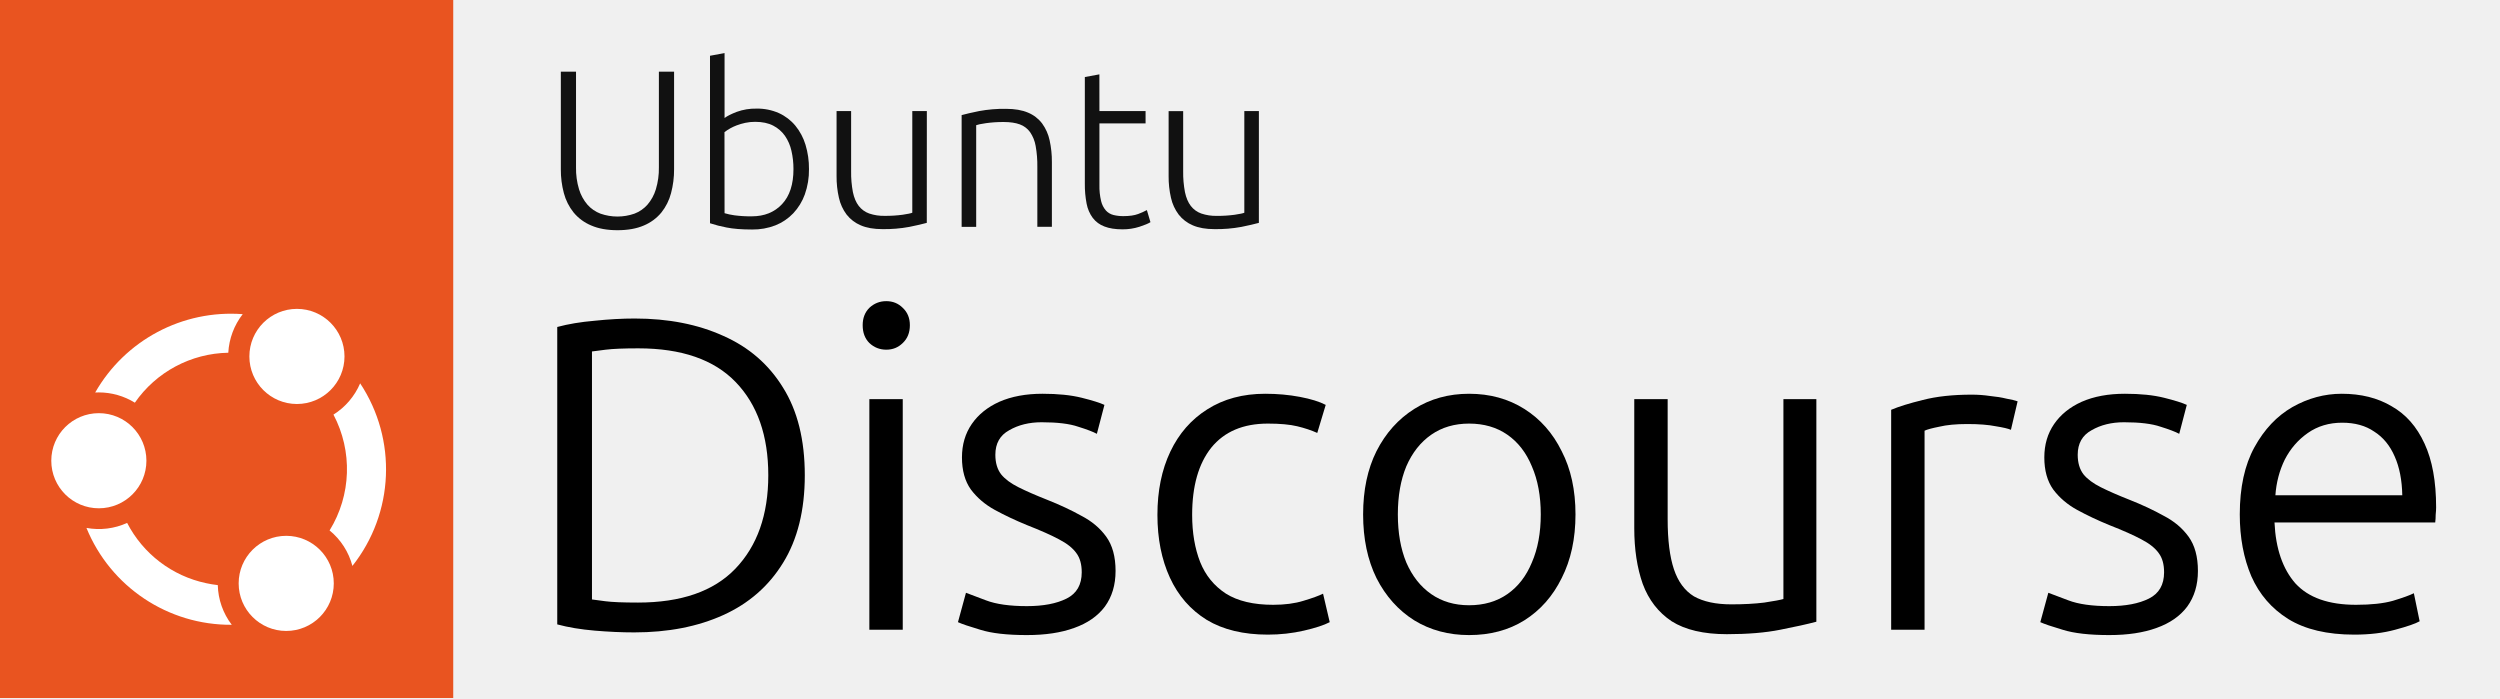
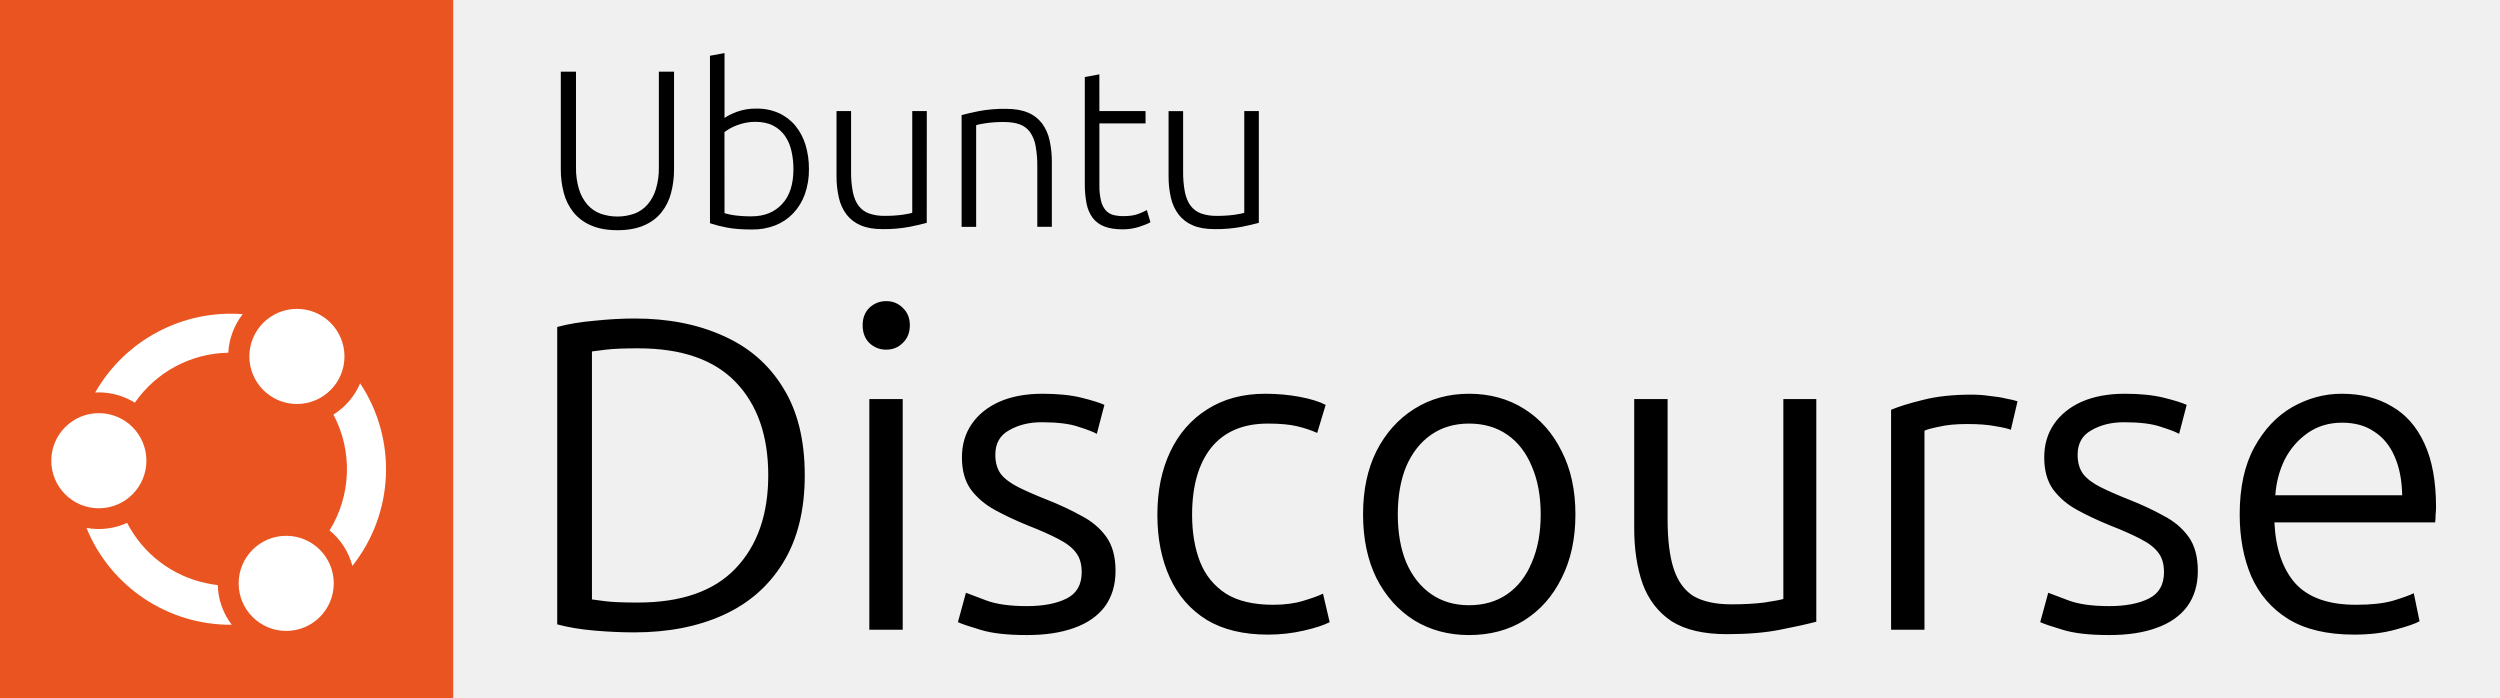
- <svg xmlns="http://www.w3.org/2000/svg" id="Layer_1" data-name="Layer 1" viewBox="0 0 1290.35 360.27" version="1.1" width="1290.35" height="360.27">
-   <defs id="defs4">
-     <rect x="272.106" y="158.492" width="1016.016" height="301.696" id="rect316" />
-     <style id="style2">.cls-1{fill:#e95420;}.cls-2{fill:#fff;}.cls-3{fill:#111;}</style>
-   </defs>
-   <rect class="cls-1" width="233.93" height="360.27" id="rect6" x="0" y="0" />
-   <circle class="cls-2" cx="51.02" cy="237.8" r="24.55" id="circle8" />
-   <circle class="cls-2" cx="153.26" cy="183.97" r="24.55" id="circle10" />
-   <path class="cls-2" d="m 106.39,301 a 59.81,59.81 0 0 1 -40.77,-31.1 35.3,35.3 0 0 1 -21,2.58 80.36,80.36 0 0 0 75,50 35.14,35.14 0 0 1 -7.21,-20.48 60.85,60.85 0 0 1 -6.02,-1 z" id="path12" />
-   <circle class="cls-2" cx="147.73" cy="301.11" r="24.55" id="circle14" />
-   <path class="cls-2" d="m 181.89,292.1 a 80.32,80.32 0 0 0 4,-94.24 35.44,35.44 0 0 1 -13.78,16.14 60.23,60.23 0 0 1 -2,59.78 35.17,35.17 0 0 1 11.78,18.32 z" id="path16" />
-   <path class="cls-2" d="m 49.13,202.59 c 0.62,0 1.24,-0.05 1.87,-0.05 a 35.43,35.43 0 0 1 18.61,5.3 59.89,59.89 0 0 1 48.22,-25.78 35.62,35.62 0 0 1 7.44,-19.91 80.66,80.66 0 0 0 -76.14,40.44 z" id="path18" />
-   <path class="cls-3" d="m 318.71,118.819 q -7.973,0 -13.579,-2.45 a 23.384,23.384 0 0 1 -9.075,-6.704 26.859,26.859 0 0 1 -5.028,-10.002 46.661,46.661 0 0 1 -1.563,-12.31 V 36.983 h 7.841 v 49.356 a 36.978,36.978 0 0 0 1.563,11.384 21.944,21.944 0 0 0 4.332,7.919 16.931,16.931 0 0 0 6.704,4.626 26.491,26.491 0 0 0 17.573,0 16.931,16.931 0 0 0 6.704,-4.626 21.944,21.944 0 0 0 4.332,-7.919 36.978,36.978 0 0 0 1.563,-11.384 V 36.983 h 7.841 v 50.395 a 46.661,46.661 0 0 1 -1.563,12.31 26.859,26.859 0 0 1 -4.993,10.002 23.404,23.404 0 0 1 -9.071,6.704 q -5.601,2.426 -13.579,2.426 z" id="path20" style="stroke-width:0.49" />
-   <path class="cls-3" d="m 373.971,60.911 q 1.96,-1.5 6.297,-3.18 a 28.422,28.422 0 0 1 10.232,-1.676 27.295,27.295 0 0 1 11.501,2.313 23.894,23.894 0 0 1 8.492,6.473 28.559,28.559 0 0 1 5.263,9.884 41.893,41.893 0 0 1 1.789,12.54 37.439,37.439 0 0 1 -2.137,13.064 28.054,28.054 0 0 1 -6.013,9.801 25.844,25.844 0 0 1 -9.232,6.204 32.087,32.087 0 0 1 -11.976,2.127 q -7.978,0 -13.177,-1.039 a 67.228,67.228 0 0 1 -8.551,-2.195 V 28.785 l 7.512,-1.387 z m 0,49.126 a 33.734,33.734 0 0 0 5.121,1.098 62.406,62.406 0 0 0 8.958,0.519 q 9.708,0 15.608,-6.302 5.9,-6.302 5.88,-18.087 a 41.197,41.197 0 0 0 -1.044,-9.423 21.988,21.988 0 0 0 -3.352,-7.743 16.784,16.784 0 0 0 -6.067,-5.258 q -3.759,-1.96 -9.311,-1.96 a 24.164,24.164 0 0 0 -5.087,0.519 30.171,30.171 0 0 0 -4.503,1.328 24.757,24.757 0 0 0 -6.243,3.469 z" id="path22" style="stroke-width:0.49" />
-   <path class="cls-3" d="m 478.353,115.031 q -3.352,0.926 -9.017,2.078 a 70.751,70.751 0 0 1 -13.868,1.156 q -6.704,0 -11.212,-1.96 a 18.166,18.166 0 0 1 -7.282,-5.547 22.483,22.483 0 0 1 -3.979,-8.698 48.337,48.337 0 0 1 -1.21,-11.212 V 57.329 h 7.512 v 31.093 a 53.046,53.046 0 0 0 0.921,10.746 q 0.926,4.41 3.009,7.11 a 11.702,11.702 0 0 0 5.39,3.92 23.394,23.394 0 0 0 8.037,1.215 64.925,64.925 0 0 0 9.247,-0.578 q 3.92,-0.578 4.969,-1.044 V 57.329 h 7.512 z" id="path24" style="stroke-width:0.49" />
-   <path class="cls-3" d="m 496.338,59.407 q 3.352,-0.916 9.017,-2.078 a 70.751,70.751 0 0 1 13.868,-1.156 q 6.821,0 11.388,1.96 a 17.509,17.509 0 0 1 7.282,5.606 22.953,22.953 0 0 1 3.871,8.728 50.689,50.689 0 0 1 1.156,11.202 v 33.401 h -7.507 V 86.119 a 56.638,56.638 0 0 0 -0.872,-10.781 17.94,17.94 0 0 0 -2.891,-7.164 11.271,11.271 0 0 0 -5.317,-3.989 q -3.293,-1.21 -8.267,-1.21 a 62.965,62.965 0 0 0 -9.188,0.603 q -3.871,0.573 -5.028,1.039 v 52.468 h -7.512 z" id="path26" style="stroke-width:0.49" />
-   <path class="cls-3" d="m 567.456,57.329 h 23.821 v 6.37 H 567.456 v 31.789 a 32.239,32.239 0 0 0 0.867,8.272 11.447,11.447 0 0 0 2.484,4.9 7.841,7.841 0 0 0 3.92,2.313 20.841,20.841 0 0 0 5.087,0.578 q 4.734,0 7.625,-1.098 a 32.832,32.832 0 0 0 4.508,-2.024 l 1.852,6.243 q -1.622,1.044 -5.665,2.367 a 27.986,27.986 0 0 1 -8.786,1.333 q -5.547,0 -9.311,-1.47 a 13.466,13.466 0 0 1 -6.008,-4.41 17.994,17.994 0 0 1 -3.18,-7.351 51.062,51.062 0 0 1 -0.921,-10.403 V 39.762 l 7.512,-1.387 z" id="path28" style="stroke-width:0.49" />
-   <path class="cls-3" d="m 649.753,115.031 q -3.362,0.926 -9.017,2.078 a 70.805,70.805 0 0 1 -13.873,1.156 q -6.704,0 -11.212,-1.96 a 18.2,18.2 0 0 1 -7.282,-5.547 22.478,22.478 0 0 1 -3.984,-8.669 48.327,48.327 0 0 1 -1.215,-11.212 V 57.359 h 7.512 v 31.063 a 53.007,53.007 0 0 0 0.926,10.746 q 0.926,4.41 3.004,7.11 a 11.717,11.717 0 0 0 5.39,3.92 23.345,23.345 0 0 0 8.027,1.225 64.925,64.925 0 0 0 9.247,-0.578 q 3.92,-0.578 4.969,-1.044 V 57.329 h 7.517 z" id="path30" style="stroke-width:0.49" />
-   <path d="m 327.374,326.409 q -9.652,0 -20.452,-0.919 -10.801,-0.919 -19.303,-3.217 V 168.765 q 8.503,-2.298 19.303,-3.217 11.03,-1.149 20.682,-1.149 25.968,0 45.731,8.962 19.763,8.732 30.793,26.657 11.26,17.925 11.26,45.271 0,27.117 -11.26,45.271 -11.03,17.925 -30.793,26.887 -19.763,8.962 -45.96,8.962 z m 1.838,-15.397 q 33.551,0 50.327,-17.465 17.005,-17.695 17.005,-48.258 0,-30.564 -16.776,-48.029 -16.776,-17.465 -50.327,-17.465 -11.26,0 -16.776,0.689 -5.515,0.689 -7.124,0.919 v 128 q 1.609,0.23 6.894,0.919 5.285,0.689 16.776,0.689 z" style="font-size:220px;line-height:1.25;font-family:Ubuntu;-inkscape-font-specification:Ubuntu;white-space:pre;display:inline;stroke-width:1.045" id="path432" />
-   <path d="M 448.709,325.03 V 205.993 h 17.235 v 119.037 z m 8.732,-144.545 q -5.056,0 -8.732,-3.447 -3.447,-3.447 -3.447,-9.192 0,-5.515 3.447,-8.962 3.677,-3.447 8.732,-3.447 5.056,0 8.503,3.447 3.677,3.447 3.677,8.962 0,5.745 -3.677,9.192 -3.447,3.447 -8.503,3.447 z" style="font-size:220px;line-height:1.25;font-family:Ubuntu;-inkscape-font-specification:Ubuntu;white-space:pre;display:inline;stroke-width:1.045" id="path434" />
-   <path d="m 530.059,327.788 q -15.397,0 -24.129,-2.758 -8.503,-2.528 -11.49,-3.907 l 4.136,-15.167 q 2.528,0.919 10.341,3.907 7.813,2.987 21.142,2.987 12.639,0 20.452,-3.907 7.813,-3.907 7.813,-13.558 0,-6.205 -2.758,-9.881 -2.758,-3.907 -8.962,-7.124 -5.975,-3.217 -16.546,-7.354 -8.962,-3.677 -16.546,-7.813 -7.583,-4.136 -12.409,-10.571 -4.596,-6.434 -4.596,-16.546 0,-9.881 5.056,-17.235 5.056,-7.354 14.248,-11.49 9.422,-4.136 22.291,-4.136 11.95,0 20.223,2.068 8.273,2.068 11.72,3.677 l -3.907,14.937 q -2.987,-1.609 -9.652,-3.677 -6.664,-2.298 -18.844,-2.298 -9.652,0 -16.776,4.136 -7.124,3.907 -7.124,12.639 0,6.205 2.987,10.111 2.987,3.677 8.962,6.664 5.975,2.987 14.707,6.434 9.881,3.907 17.695,8.273 8.043,4.136 12.869,10.801 4.826,6.664 4.826,17.695 0,10.801 -5.515,18.384 -5.515,7.354 -15.856,11.03 -10.111,3.677 -24.359,3.677 z" style="font-size:220px;line-height:1.25;font-family:Ubuntu;-inkscape-font-specification:Ubuntu;white-space:pre;display:inline;stroke-width:1.045" id="path436" />
-   <path d="m 654.382,327.558 q -18.844,0 -31.483,-7.583 -12.639,-7.813 -19.074,-21.831 -6.434,-14.018 -6.434,-32.402 0,-18.614 6.664,-32.632 6.664,-14.018 19.074,-21.831 12.639,-8.043 29.874,-8.043 9.422,0 17.925,1.609 8.503,1.609 13.329,4.136 l -4.366,14.478 q -4.596,-2.068 -10.341,-3.447 -5.745,-1.379 -15.167,-1.379 -19.074,0 -29.185,12.409 -9.881,12.409 -9.881,34.7 0,13.788 4.136,24.359 4.136,10.341 13.329,16.316 9.192,5.745 24.359,5.745 8.962,0 15.627,-2.068 6.894,-2.068 10.111,-3.677 l 3.447,14.707 q -4.366,2.298 -13.329,4.366 -8.962,2.068 -18.614,2.068 z" style="font-size:220px;line-height:1.25;font-family:Ubuntu;-inkscape-font-specification:Ubuntu;white-space:pre;display:inline;stroke-width:1.045" id="path438" />
-   <path d="m 758.252,327.788 q -15.856,0 -28.266,-7.583 -12.409,-7.813 -19.533,-21.831 -6.894,-14.018 -6.894,-32.862 0,-18.844 6.894,-32.632 7.124,-14.018 19.533,-21.831 12.409,-7.813 28.266,-7.813 16.086,0 28.495,7.813 12.409,7.813 19.303,21.831 7.124,13.788 7.124,32.632 0,18.844 -7.124,32.862 -6.894,14.018 -19.303,21.831 -12.179,7.583 -28.495,7.583 z m 0,-15.397 q 11.49,0 19.763,-5.745 8.273,-5.745 12.639,-16.316 4.596,-10.571 4.596,-24.819 0,-14.248 -4.596,-24.819 -4.366,-10.571 -12.639,-16.316 -8.273,-5.745 -19.763,-5.745 -11.26,0 -19.533,5.745 -8.273,5.745 -12.869,16.316 -4.366,10.571 -4.366,24.819 0,14.248 4.366,24.819 4.596,10.571 12.869,16.316 8.273,5.745 19.533,5.745 z" style="font-size:220px;line-height:1.25;font-family:Ubuntu;-inkscape-font-specification:Ubuntu;white-space:pre;display:inline;stroke-width:1.045" id="path440" />
-   <path d="m 891.307,327.328 q -17.925,0 -28.495,-6.664 -10.341,-6.894 -14.937,-19.303 -4.366,-12.409 -4.366,-28.725 V 205.993 h 17.235 v 62.046 q 0,16.086 3.217,25.738 3.217,9.652 10.341,14.018 7.354,4.136 19.303,4.136 9.652,0 17.005,-0.919 7.583,-1.149 9.881,-1.838 V 205.993 h 17.005 v 114.901 q -6.894,1.838 -18.614,4.136 -11.49,2.298 -27.576,2.298 z" style="font-size:220px;line-height:1.25;font-family:Ubuntu;-inkscape-font-specification:Ubuntu;white-space:pre;display:inline;stroke-width:1.045" id="path442" />
-   <path d="M 976.104,325.03 V 211.508 q 5.975,-2.528 16.316,-5.056 10.571,-2.758 25.278,-2.758 4.826,0 9.422,0.689 4.826,0.46 8.503,1.379 3.907,0.689 5.745,1.379 l -3.447,14.707 q -2.068,-0.919 -7.813,-1.838 -5.745,-1.149 -14.707,-1.149 -8.732,0 -14.477,1.379 -5.745,1.149 -7.583,2.068 v 102.721 z" style="font-size:220px;line-height:1.25;font-family:Ubuntu;-inkscape-font-specification:Ubuntu;white-space:pre;display:inline;stroke-width:1.045" id="path444" />
-   <path d="m 1088.706,327.788 q -15.397,0 -24.129,-2.758 -8.503,-2.528 -11.49,-3.907 l 4.136,-15.167 q 2.528,0.919 10.341,3.907 7.813,2.987 21.142,2.987 12.639,0 20.452,-3.907 7.813,-3.907 7.813,-13.558 0,-6.205 -2.758,-9.881 -2.758,-3.907 -8.962,-7.124 -5.975,-3.217 -16.546,-7.354 -8.962,-3.677 -16.546,-7.813 -7.583,-4.136 -12.409,-10.571 -4.596,-6.434 -4.596,-16.546 0,-9.881 5.056,-17.235 5.056,-7.354 14.248,-11.49 9.422,-4.136 22.291,-4.136 11.95,0 20.223,2.068 8.273,2.068 11.72,3.677 l -3.907,14.937 q -2.987,-1.609 -9.652,-3.677 -6.664,-2.298 -18.844,-2.298 -9.652,0 -16.776,4.136 -7.124,3.907 -7.124,12.639 0,6.205 2.987,10.111 2.987,3.677 8.962,6.664 5.975,2.987 14.707,6.434 9.882,3.907 17.695,8.273 8.043,4.136 12.869,10.801 4.826,6.664 4.826,17.695 0,10.801 -5.515,18.384 -5.515,7.354 -15.856,11.03 -10.111,3.677 -24.359,3.677 z" style="font-size:220px;line-height:1.25;font-family:Ubuntu;-inkscape-font-specification:Ubuntu;white-space:pre;display:inline;stroke-width:1.045" id="path446" />
-   <path d="m 1215.098,327.558 q -20.912,0 -34.011,-8.043 -12.869,-8.043 -19.074,-22.061 -5.975,-14.018 -5.975,-31.942 0,-20.912 7.583,-34.7 7.583,-13.788 19.533,-20.682 12.18,-6.894 25.508,-6.894 14.937,0 25.738,6.434 11.03,6.205 17.005,19.303 5.975,12.869 5.975,32.862 0,1.609 -0.23,3.907 0,2.068 -0.23,3.907 h -82.959 q 0.919,20.223 10.801,31.483 10.111,11.03 31.253,11.03 11.72,0 19.073,-2.068 7.583,-2.298 10.801,-3.907 l 2.987,14.478 q -3.217,1.838 -12.639,4.366 -9.192,2.528 -21.142,2.528 z m -40.675,-71.928 h 65.494 q -0.23,-11.72 -3.907,-19.993 -3.677,-8.503 -10.571,-12.869 -6.664,-4.596 -16.546,-4.596 -10.111,0 -17.695,5.285 -7.583,5.285 -11.95,13.788 -4.136,8.503 -4.826,18.384 z" style="font-size:220px;line-height:1.25;font-family:Ubuntu;-inkscape-font-specification:Ubuntu;white-space:pre;display:inline;stroke-width:1.045" id="path448" />
+ <svg xmlns="http://www.w3.org/2000/svg" width="1290.4" height="360.27" data-name="Layer 1">
+   <path fill="#e95420" d="M0 0h233.93v360.27H0z" />
+   <g fill="#fff">
+     <circle cx="51.02" cy="237.8" r="24.55" class="cls-2" />
+     <circle cx="153.26" cy="183.97" r="24.55" class="cls-2" />
+     <path d="M106.39 301a59.81 59.81 0 0 1-40.77-31.1 35.3 35.3 0 0 1-21 2.58 80.36 80.36 0 0 0 75 50 35.14 35.14 0 0 1-7.21-20.48 60.85 60.85 0 0 1-6.02-1z" class="cls-2" />
+     <circle cx="147.73" cy="301.11" r="24.55" class="cls-2" />
+     <path d="M181.89 292.1a80.32 80.32 0 0 0 4-94.24A35.44 35.44 0 0 1 172.11 214a60.23 60.23 0 0 1-2 59.78 35.17 35.17 0 0 1 11.78 18.32zM49.13 202.59c.62 0 1.24-.05 1.87-.05a35.43 35.43 0 0 1 18.61 5.3 59.89 59.89 0 0 1 48.22-25.78 35.62 35.62 0 0 1 7.44-19.91 80.66 80.66 0 0 0-76.14 40.44z" class="cls-2" />
+   </g>
+   <g stroke-width=".49">
+     <path d="M318.71 118.82q-7.973 0-13.579-2.45a23.384 23.384 0 0 1-9.075-6.704 26.859 26.859 0 0 1-5.028-10.002 46.661 46.661 0 0 1-1.563-12.31v-50.37h7.84v49.355a36.978 36.978 0 0 0 1.563 11.384 21.944 21.944 0 0 0 4.332 7.92 16.931 16.931 0 0 0 6.704 4.625 26.491 26.491 0 0 0 17.573 0 16.931 16.931 0 0 0 6.704-4.626 21.944 21.944 0 0 0 4.332-7.919 36.978 36.978 0 0 0 1.563-11.384V36.983h7.84v50.395a46.661 46.661 0 0 1-1.563 12.31 26.859 26.859 0 0 1-4.993 10.002 23.404 23.404 0 0 1-9.07 6.704q-5.602 2.425-13.58 2.425zM373.97 60.911q1.96-1.5 6.297-3.18a28.422 28.422 0 0 1 10.232-1.676A27.295 27.295 0 0 1 402 58.368a23.894 23.894 0 0 1 8.492 6.473 28.559 28.559 0 0 1 5.263 9.884 41.893 41.893 0 0 1 1.789 12.54 37.439 37.439 0 0 1-2.137 13.064 28.054 28.054 0 0 1-6.012 9.8 25.844 25.844 0 0 1-9.233 6.205 32.087 32.087 0 0 1-11.976 2.126q-7.978 0-13.177-1.039a67.228 67.228 0 0 1-8.55-2.195V28.784l7.511-1.387zm0 49.126a33.734 33.734 0 0 0 5.12 1.098 62.406 62.406 0 0 0 8.959.52q9.707 0 15.608-6.303 5.9-6.301 5.88-18.087a41.197 41.197 0 0 0-1.044-9.423 21.988 21.988 0 0 0-3.351-7.743 16.784 16.784 0 0 0-6.067-5.258q-3.759-1.96-9.31-1.96a24.164 24.164 0 0 0-5.087.52 30.171 30.171 0 0 0-4.504 1.328 24.757 24.757 0 0 0-6.243 3.469zM478.35 115.03q-3.352.926-9.017 2.078a70.751 70.751 0 0 1-13.868 1.156q-6.703 0-11.212-1.96a18.166 18.166 0 0 1-7.281-5.547 22.483 22.483 0 0 1-3.98-8.698 48.337 48.337 0 0 1-1.21-11.212V57.329h7.512v31.093a53.046 53.046 0 0 0 .921 10.746q.927 4.41 3.01 7.11a11.702 11.702 0 0 0 5.39 3.92 23.394 23.394 0 0 0 8.036 1.216 64.925 64.925 0 0 0 9.247-.578q3.92-.579 4.97-1.044V57.329h7.511zM496.34 59.407q3.352-.916 9.017-2.078a70.751 70.751 0 0 1 13.868-1.156q6.82 0 11.388 1.96a17.509 17.509 0 0 1 7.281 5.606 22.953 22.953 0 0 1 3.872 8.727 50.689 50.689 0 0 1 1.156 11.202v33.401h-7.507V86.12a56.638 56.638 0 0 0-.872-10.782 17.94 17.94 0 0 0-2.891-7.164 11.271 11.271 0 0 0-5.317-3.989q-3.293-1.21-8.267-1.21a62.965 62.965 0 0 0-9.188.603q-3.872.573-5.028 1.038v52.468h-7.512zM567.46 57.329h23.821v6.37H567.46v31.79a32.239 32.239 0 0 0 .867 8.271 11.447 11.447 0 0 0 2.485 4.9 7.84 7.84 0 0 0 3.92 2.314 20.841 20.841 0 0 0 5.087.578q4.733 0 7.625-1.098a32.832 32.832 0 0 0 4.508-2.024l1.852 6.243q-1.622 1.044-5.664 2.367a27.986 27.986 0 0 1-8.787 1.333q-5.547 0-9.31-1.47a13.466 13.466 0 0 1-6.008-4.41 17.994 17.994 0 0 1-3.18-7.35 51.062 51.062 0 0 1-.922-10.404V39.762l7.512-1.386zM649.75 115.03q-3.362.926-9.017 2.078a70.805 70.805 0 0 1-13.873 1.156q-6.703 0-11.212-1.96a18.2 18.2 0 0 1-7.282-5.547 22.478 22.478 0 0 1-3.984-8.669 48.327 48.327 0 0 1-1.215-11.212V57.358h7.512v31.063a53.007 53.007 0 0 0 .927 10.746q.926 4.41 3.003 7.11a11.717 11.717 0 0 0 5.39 3.92 23.345 23.345 0 0 0 8.028 1.226 64.925 64.925 0 0 0 9.247-.578q3.92-.578 4.969-1.044V57.328h7.517z" class="cls-3" />
+   </g>
+   <g stroke-width="1.045">
+     <path d="M327.37 326.41q-9.652 0-20.452-.92-10.801-.918-19.303-3.216v-153.51q8.503-2.298 19.303-3.218 11.03-1.149 20.682-1.149 25.968 0 45.731 8.963 19.763 8.732 30.793 26.657 11.26 17.925 11.26 45.27 0 27.118-11.26 45.272-11.03 17.925-30.793 26.887-19.763 8.962-45.96 8.962zm1.838-15.397q33.551 0 50.327-17.465 17.005-17.695 17.005-48.258t-16.776-48.029q-16.776-17.465-50.327-17.465-11.26 0-16.776.69-5.515.689-7.123.919v128q1.608.23 6.894.919t16.776.69zM448.71 325.03V205.99h17.235v119.04zm8.732-144.55q-5.055 0-8.732-3.447-3.447-3.447-3.447-9.192 0-5.515 3.447-8.962 3.677-3.447 8.732-3.447t8.503 3.447q3.677 3.447 3.677 8.962 0 5.745-3.677 9.192-3.447 3.447-8.502 3.447zM530.06 327.79q-15.397 0-24.129-2.758-8.503-2.527-11.49-3.906l4.136-15.167q2.528.919 10.341 3.906 7.814 2.988 21.142 2.988 12.64 0 20.452-3.907 7.814-3.906 7.814-13.558 0-6.204-2.758-9.881-2.758-3.907-8.962-7.124-5.975-3.217-16.546-7.354-8.963-3.677-16.546-7.813-7.584-4.137-12.41-10.571-4.595-6.435-4.595-16.546 0-9.882 5.055-17.235 5.056-7.354 14.248-11.49 9.422-4.137 22.291-4.137 11.95 0 20.223 2.069 8.273 2.068 11.72 3.676l-3.906 14.937q-2.988-1.608-9.652-3.676-6.664-2.298-18.844-2.298-9.652 0-16.776 4.136-7.124 3.907-7.124 12.64 0 6.204 2.988 10.11 2.987 3.677 8.962 6.664t14.707 6.435q9.881 3.906 17.695 8.273 8.043 4.136 12.869 10.8 4.826 6.665 4.826 17.696 0 10.8-5.516 18.384-5.515 7.353-15.856 11.03-10.11 3.676-24.359 3.676zM654.38 327.56q-18.844 0-31.483-7.583-12.639-7.814-19.074-21.831t-6.434-32.403q0-18.614 6.664-32.632t19.074-21.83q12.639-8.044 29.874-8.044 9.422 0 17.925 1.609t13.328 4.136l-4.366 14.478q-4.596-2.068-10.341-3.447-5.745-1.378-15.167-1.378-19.074 0-29.185 12.409-9.882 12.409-9.882 34.7 0 13.788 4.137 24.359 4.136 10.34 13.328 16.316 9.192 5.745 24.359 5.745 8.962 0 15.627-2.069 6.894-2.068 10.11-3.676l3.447 14.707q-4.366 2.298-13.329 4.366-8.962 2.068-18.613 2.068zM758.25 327.79q-15.856 0-28.266-7.583-12.409-7.814-19.533-21.831-6.894-14.018-6.894-32.862t6.894-32.633q7.124-14.018 19.533-21.83 12.409-7.814 28.266-7.814 16.086 0 28.495 7.813 12.409 7.814 19.303 21.831 7.124 13.788 7.124 32.632t-7.124 32.862q-6.894 14.018-19.303 21.831-12.179 7.584-28.495 7.584zm0-15.397q11.49 0 19.763-5.745t12.639-16.316q4.596-10.571 4.596-24.819t-4.596-24.819q-4.366-10.571-12.639-16.316t-19.763-5.745q-11.26 0-19.533 5.745t-12.869 16.316q-4.366 10.571-4.366 24.819t4.366 24.819q4.596 10.571 12.869 16.316t19.533 5.745zM891.31 327.33q-17.925 0-28.495-6.664-10.341-6.894-14.937-19.303-4.366-12.41-4.366-28.725v-66.643h17.235v62.046q0 16.086 3.217 25.738t10.341 14.018q7.354 4.136 19.303 4.136 9.652 0 17.005-.92 7.583-1.148 9.881-1.837v-103.18H937.5v114.9q-6.894 1.838-18.614 4.136-11.49 2.298-27.576 2.298zM976.1 325.03V211.51q5.975-2.528 16.316-5.056 10.571-2.757 25.278-2.757 4.826 0 9.422.69 4.826.459 8.503 1.378 3.906.69 5.745 1.379l-3.447 14.707q-2.069-.92-7.814-1.839-5.745-1.149-14.707-1.149-8.732 0-14.478 1.38-5.745 1.148-7.583 2.067v102.72zM1088.7 327.79q-15.397 0-24.129-2.758-8.503-2.527-11.49-3.906l4.136-15.167q2.528.919 10.341 3.906 7.814 2.988 21.142 2.988 12.64 0 20.452-3.907t7.814-13.558q0-6.204-2.758-9.881-2.758-3.907-8.962-7.124-5.975-3.217-16.546-7.354-8.962-3.677-16.546-7.813-7.584-4.137-12.41-10.571-4.595-6.435-4.595-16.546 0-9.882 5.055-17.235 5.056-7.354 14.248-11.49 9.422-4.137 22.291-4.137 11.95 0 20.223 2.069 8.273 2.068 11.72 3.676l-3.906 14.937q-2.988-1.608-9.652-3.676-6.664-2.298-18.844-2.298-9.652 0-16.776 4.136-7.124 3.907-7.124 12.64 0 6.204 2.988 10.11 2.987 3.677 8.962 6.664 5.975 2.988 14.707 6.435 9.881 3.906 17.695 8.273 8.043 4.136 12.869 10.8 4.826 6.665 4.826 17.696 0 10.8-5.516 18.384-5.515 7.353-15.856 11.03-10.11 3.676-24.359 3.676zM1215.1 327.56q-20.912 0-34.011-8.043-12.869-8.043-19.074-22.061-5.975-14.018-5.975-31.942 0-20.912 7.584-34.7 7.583-13.788 19.533-20.682 12.18-6.894 25.508-6.894 14.937 0 25.738 6.434 11.03 6.205 17.005 19.303 5.975 12.87 5.975 32.862 0 1.609-.23 3.907 0 2.068-.23 3.907h-82.958q.92 20.223 10.8 31.483 10.112 11.03 31.254 11.03 11.72 0 19.074-2.069 7.583-2.298 10.8-3.906l2.988 14.478q-3.217 1.838-12.639 4.366-9.192 2.528-21.142 2.528zm-40.675-71.928h65.494q-.23-11.72-3.907-19.993-3.677-8.503-10.57-12.869-6.665-4.596-16.547-4.596-10.11 0-17.695 5.285-7.583 5.286-11.95 13.788-4.136 8.503-4.826 18.384z" style="white-space:pre" />
+   </g>
</svg>
